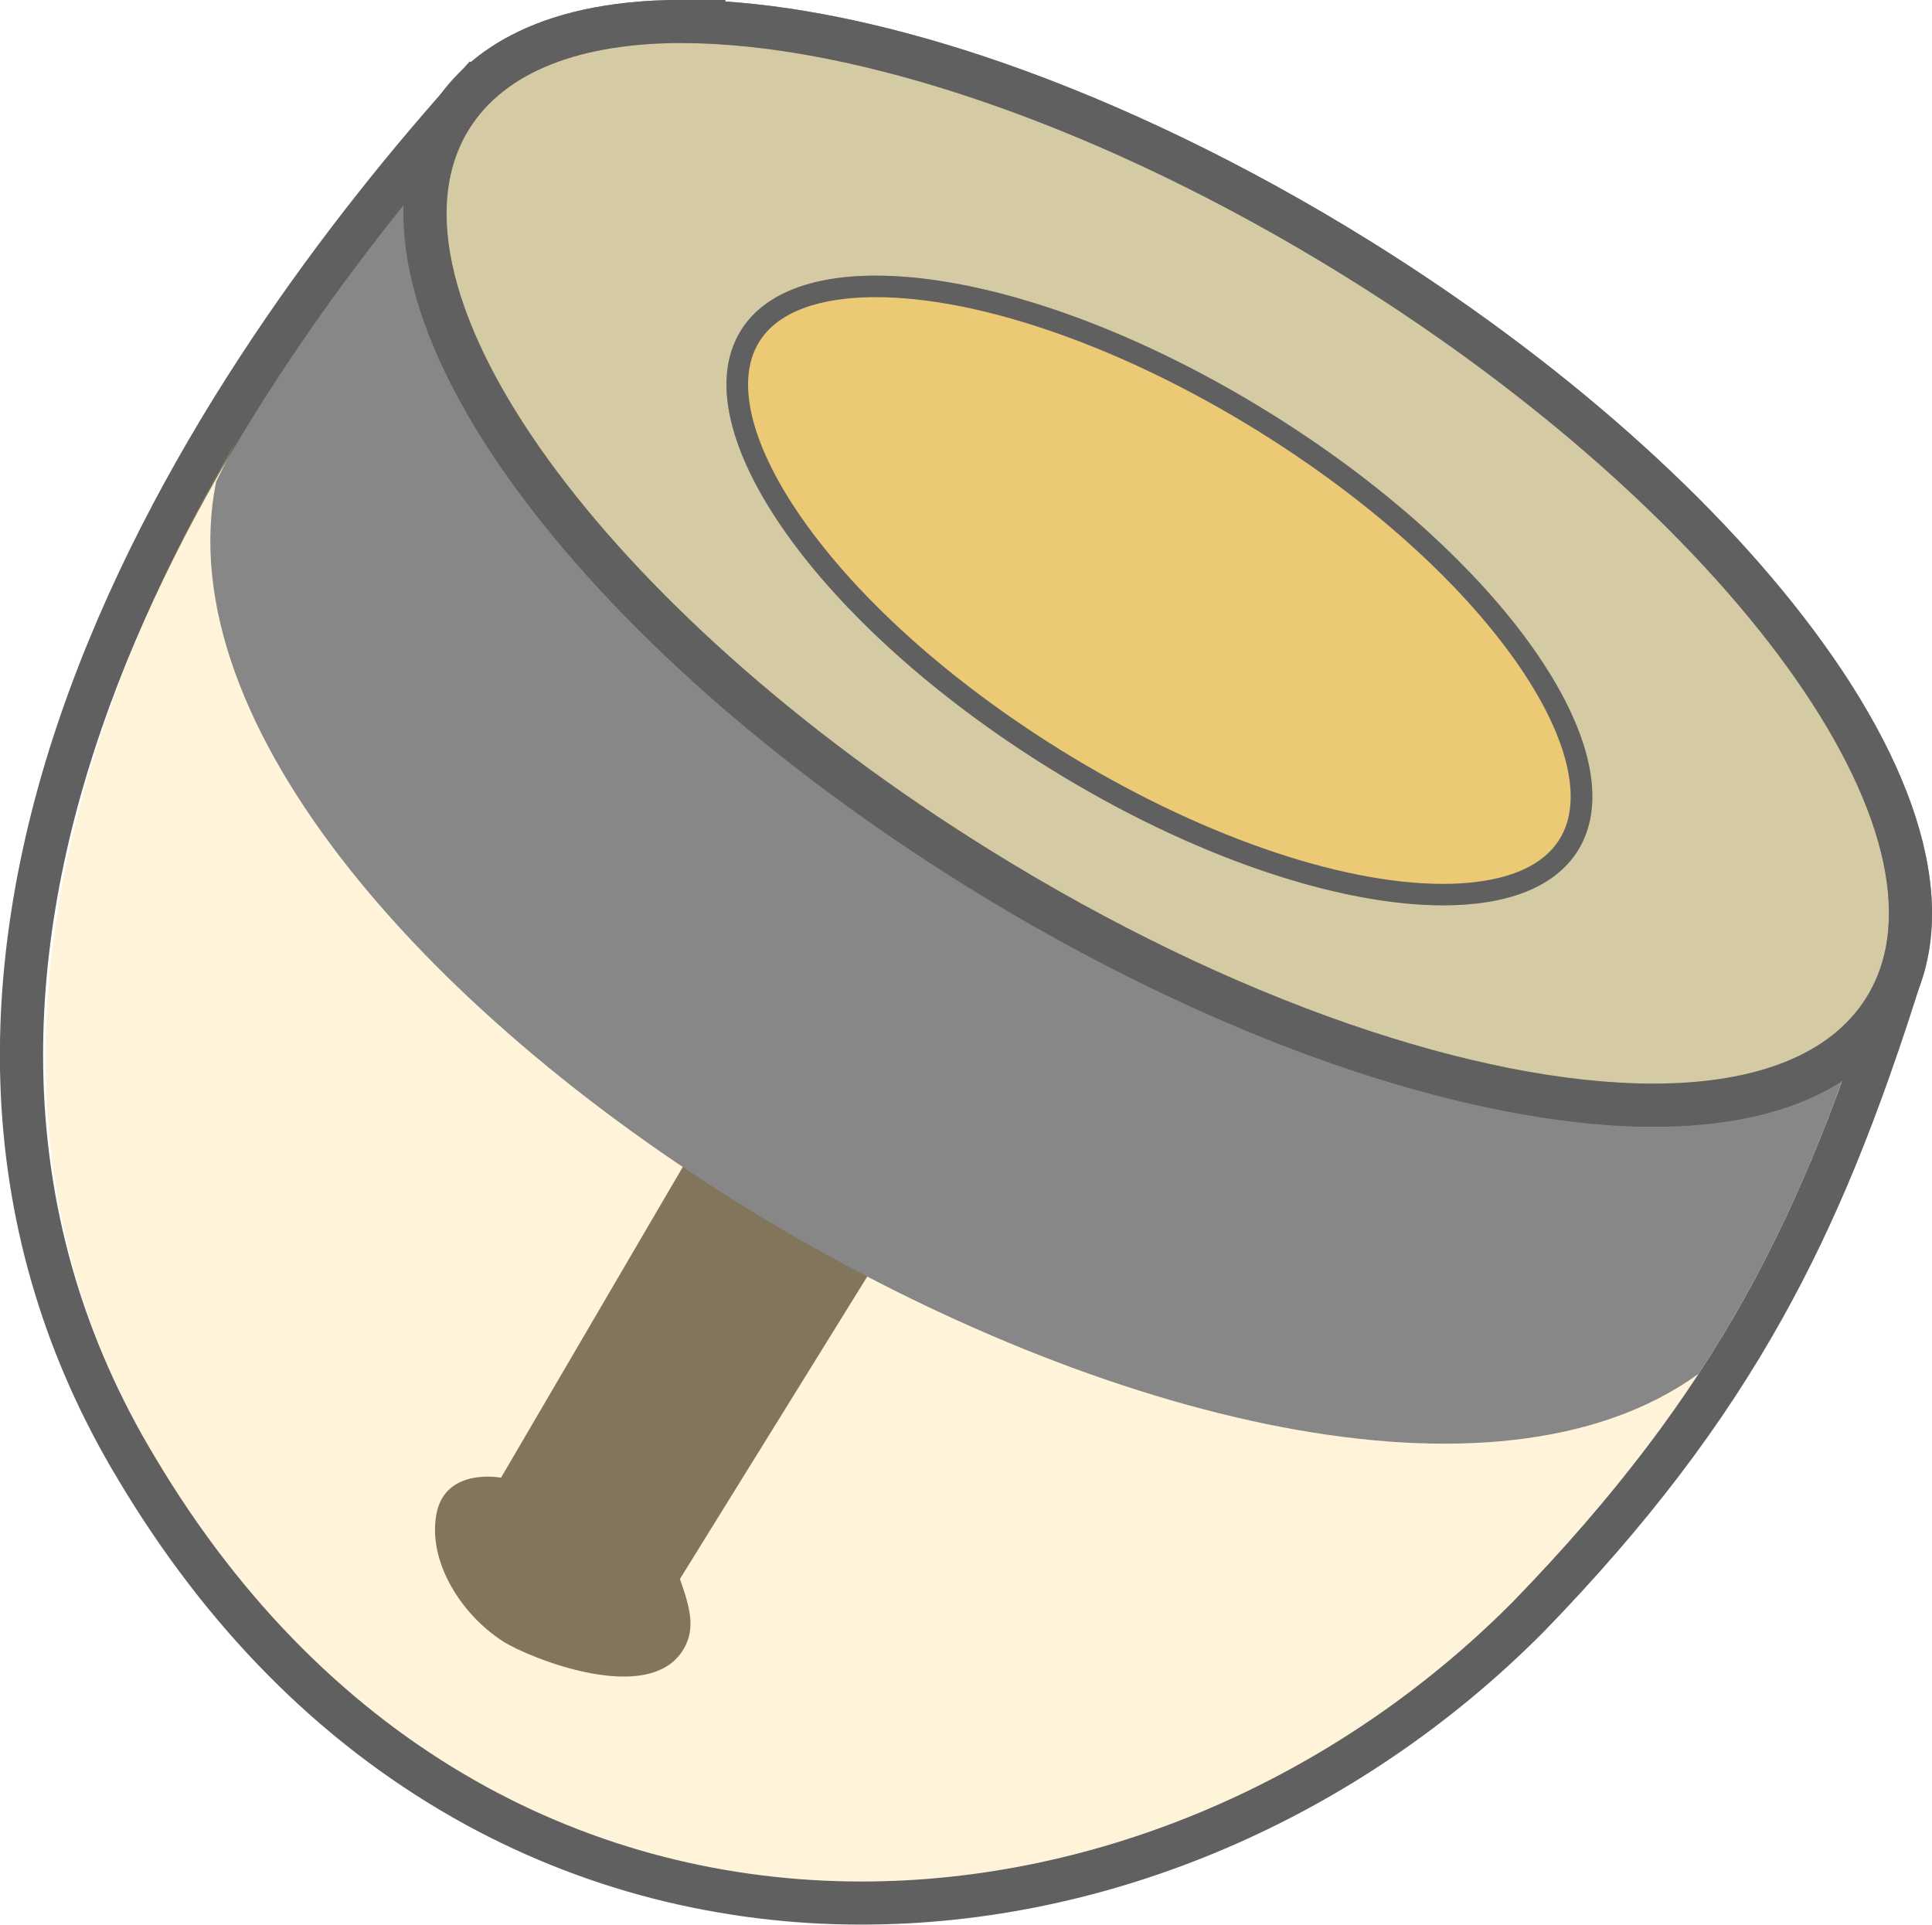
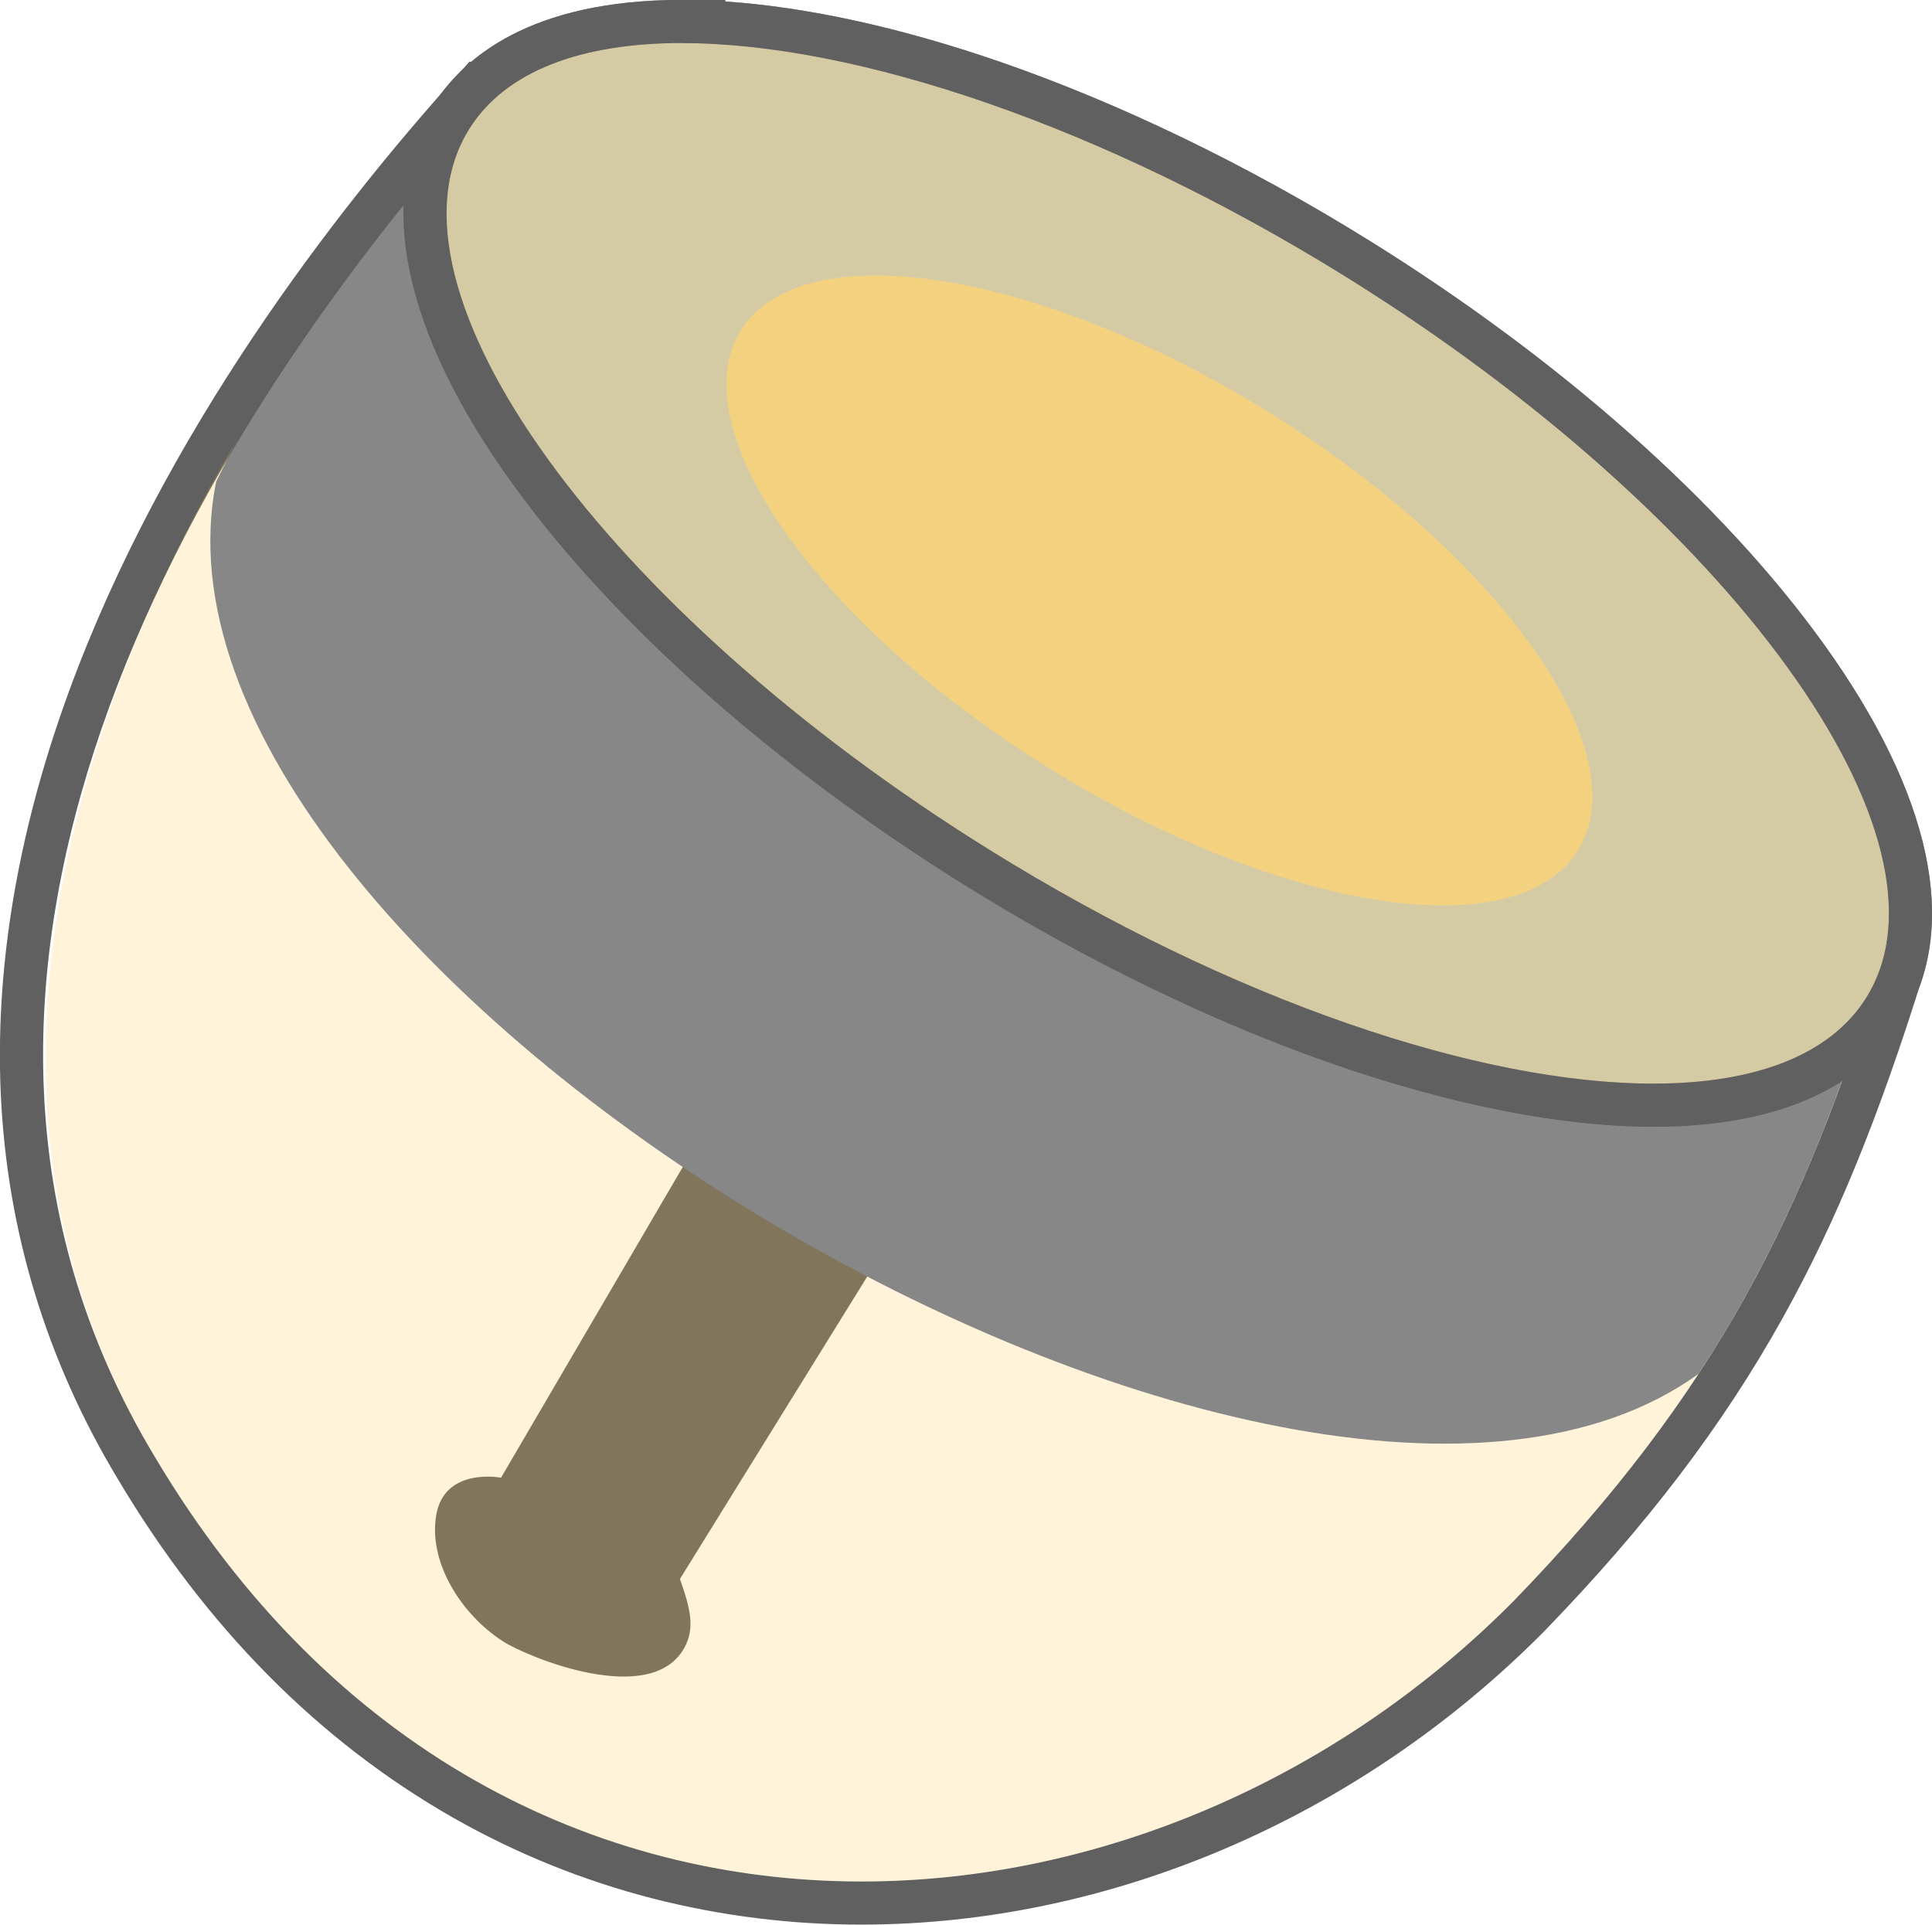
<svg xmlns="http://www.w3.org/2000/svg" viewBox="0 0 896.34 892.91">
  <path d="M448.5,660.5l-93,159s-26-5-30,17,11.5,46.5,31,59c11.29,7.24,68.48,30.93,84,3,5-9,3-18-2-32l96-155Z" transform="translate(-123.05 -133.92)" fill="#606060" />
  <path d="M911,771.4c38.3-58.38,62.38-117.91,85.46-191.89,2.51-8.51-639-403.94-639-403.94a865.13,865.13,0,0,0-124.37,162.2l-9.76,19.55C177.61,584,722.3,907.5,911,771.4Z" transform="translate(-123.05 -133.92)" fill="#878787" />
  <path d="M345,188S999,571,996.49,579.51C959.7,697.44,920.38,778.64,825,877c-81.79,82.35-192.2,129.84-302.24,129.84C399.42,1006.83,276.54,947.15,195,810,61.54,588.72,212,338,345,188m-4.07-25.56L330,174.73c-58.68,66.17-137.33,170.37-178.87,291-20.92,60.77-30.25,119.88-27.72,175.7,2.88,63.57,21.18,123.73,54.38,178.81,40.85,68.67,93.15,121.48,155.48,157a377,377,0,0,0,92.7,37.51,389.1,389.1,0,0,0,96.75,12.1c115.41,0,230.75-49.48,316.43-135.75l.08-.08.09-.09c47.69-49.18,82.91-95.45,110.83-145.59,24.75-44.46,44.31-92.27,65.4-159.86l0-.15,0-.15c1.43-4.84,2.28-14.26-8-22.86-1.62-1.36-3.71-2.93-6.58-4.95-4.84-3.4-11.74-8-21.1-14-16.85-10.77-41.7-26.16-73.85-45.73-54-32.86-129.45-78.05-224.26-134.3C520.52,267.63,356.74,171.7,355.11,170.74l-14.18-8.3Z" transform="translate(-123.05 -133.92)" fill="#606060" />
  <path d="M890.09,646.62c-85.32,0-202.38-41.09-313.15-109.91-87.66-54.46-161.48-119.81-207.85-184-48.15-66.65-61.26-124.94-36.92-164.13,18.16-29.22,55.29-44.67,107.38-44.67,85.32,0,202.38,41.09,313.15,109.9,87.66,54.47,161.48,119.81,207.84,184,48.16,66.66,61.27,125,36.93,164.13C979.31,631.17,942.18,646.62,890.09,646.62Z" transform="translate(-123.05 -133.92)" fill="#bdccd4" />
  <path d="M439.55,153.92c80.37,0,194.73,38.11,307.87,108.4,179,111.23,287.17,260.92,241.55,334.35-16.79,27-52.07,40-98.88,40-80.37,0-194.74-38.11-307.87-108.4C403.19,417,295.05,267.3,340.67,193.87c16.79-27,52.07-40,98.88-40m20-20h-20c-70.41,0-101.87,26.86-115.87,49.4C297.05,226.18,310.3,288.42,361,358.58c47.11,65.21,121.93,131.49,210.67,186.63,55.81,34.67,114.67,63.19,170.22,82.46,54.58,18.94,105.83,29,148.21,29,70.4,0,101.87-26.87,115.87-49.4,26.63-42.86,13.38-105.1-37.31-175.26C921.54,366.75,846.72,300.47,758,245.33c-55.81-34.67-114.67-63.19-170.22-82.46-46.25-16.05-90.11-25.69-128.21-28.26v-.69Z" transform="translate(-123.05 -133.92)" fill="#606060" />
-   <path d="M792.54,549c-49.37,0-116.72-23.53-180.16-62.94C561.08,454.18,518.16,415.8,491.54,378c-25.4-36.08-32.88-68.18-20.51-88.09,11.87-19.1,38.27-23.11,58.32-23.11,49.37,0,116.71,23.53,180.15,62.95,51.31,31.87,94.23,70.25,120.85,108.07,25.4,36.07,32.87,68.17,20.51,88.08C839,545,812.59,549,792.54,549Z" transform="translate(-123.05 -133.92)" fill="#bdccd4" />
-   <path d="M529.36,271.79c48.47,0,114.82,23.25,177.5,62.19,50.75,31.53,93.16,69.43,119.4,106.7,24.19,34.36,31.61,64.45,20.35,82.57C836,540.4,811.32,544,792.54,544,744.06,544,677.7,520.75,615,481.81c-50.75-31.53-93.15-69.42-119.4-106.7-24.18-34.35-31.6-64.45-20.34-82.57,10.65-17.15,35.28-20.75,54.08-20.75h0m0-10c-29.49,0-51.87,8.26-62.57,25.47-28.27,45.52,35.73,136.42,143,203,66.67,41.42,134.34,63.7,182.8,63.7,29.48,0,51.87-8.25,62.56-25.47,28.28-45.51-35.73-136.42-143-203-66.66-41.42-134.33-63.7-182.79-63.7Z" transform="translate(-123.05 -133.92)" fill="#606060" />
+   <ellipse cx="660.94" cy="407.9" rx="97.02" ry="228.58" transform="translate(-157.38 620.12) rotate(-58.15)" fill="#d6e7f0" />
  <g opacity="0.7">
    <path d="M911,771.4C722.3,907.5,177.61,584,223.35,357.32l9.76-19.55C149.26,479.46,102.51,656.64,195,810c154.3,259.52,456.54,241.65,630,67,39.18-40.41,68.9-77.92,92.87-116.27C915.64,764.28,913.37,767.85,911,771.4Z" transform="translate(-123.05 -133.92)" fill="#ffc84d" opacity="0.3" />
    <path d="M890.09,646.62c-85.32,0-202.38-41.09-313.15-109.91-87.66-54.46-161.48-119.81-207.85-184-48.15-66.65-61.26-124.94-36.92-164.13,18.16-29.22,55.29-44.67,107.38-44.67,85.32,0,202.38,41.09,313.15,109.9,87.66,54.47,161.48,119.81,207.84,184,48.16,66.66,61.27,125,36.93,164.13C979.31,631.17,942.18,646.62,890.09,646.62Z" transform="translate(-123.05 -133.92)" fill="#ffc84d" opacity="0.5" />
    <path d="M439.55,153.92c80.37,0,194.73,38.11,307.87,108.4,179,111.23,287.17,260.92,241.55,334.35-16.79,27-52.07,40-98.88,40-80.37,0-194.74-38.11-307.87-108.4C403.19,417,295.05,267.3,340.67,193.87c16.79-27,52.07-40,98.88-40m20-20h-20c-70.41,0-101.87,26.86-115.87,49.4C297.05,226.18,310.3,288.42,361,358.58c47.11,65.21,121.93,131.49,210.67,186.63,55.81,34.67,114.67,63.19,170.22,82.46,54.58,18.94,105.83,29,148.21,29,70.4,0,101.87-26.87,115.87-49.4,26.63-42.86,13.38-105.1-37.31-175.26C921.54,366.75,846.72,300.47,758,245.33c-55.81-34.67-114.67-63.19-170.22-82.46-46.25-16.05-90.11-25.69-128.21-28.26v-.69Z" transform="translate(-123.05 -133.92)" fill="#606060" />
-     <path d="M792.54,549c-49.37,0-116.72-23.53-180.16-62.94C561.08,454.18,518.16,415.8,491.54,378c-25.4-36.08-32.88-68.18-20.51-88.09,11.87-19.1,38.27-23.11,58.32-23.11,49.37,0,116.71,23.53,180.15,62.95,51.31,31.87,94.23,70.25,120.85,108.07,25.4,36.07,32.87,68.17,20.51,88.08C839,545,812.59,549,792.54,549Z" transform="translate(-123.05 -133.92)" fill="#ffc84d" />
-     <path d="M529.36,271.79c48.47,0,114.82,23.25,177.5,62.19,50.75,31.53,93.16,69.43,119.4,106.7,24.19,34.36,31.61,64.45,20.35,82.57C836,540.4,811.32,544,792.54,544,744.06,544,677.7,520.75,615,481.81c-50.75-31.53-93.15-69.42-119.4-106.7-24.18-34.35-31.6-64.45-20.34-82.57,10.65-17.15,35.28-20.75,54.08-20.75h0m0-10c-29.49,0-51.87,8.26-62.57,25.47-28.27,45.52,35.73,136.42,143,203,66.67,41.42,134.34,63.7,182.8,63.7,29.48,0,51.87-8.25,62.56-25.47,28.28-45.51-35.73-136.42-143-203-66.66-41.42-134.33-63.7-182.79-63.7Z" transform="translate(-123.05 -133.92)" fill="#606060" />
+     <ellipse cx="660.94" cy="407.9" rx="97.02" ry="228.58" transform="translate(-157.38 620.12) rotate(-58.15)" fill="#ffc84d" />
  </g>
</svg>
